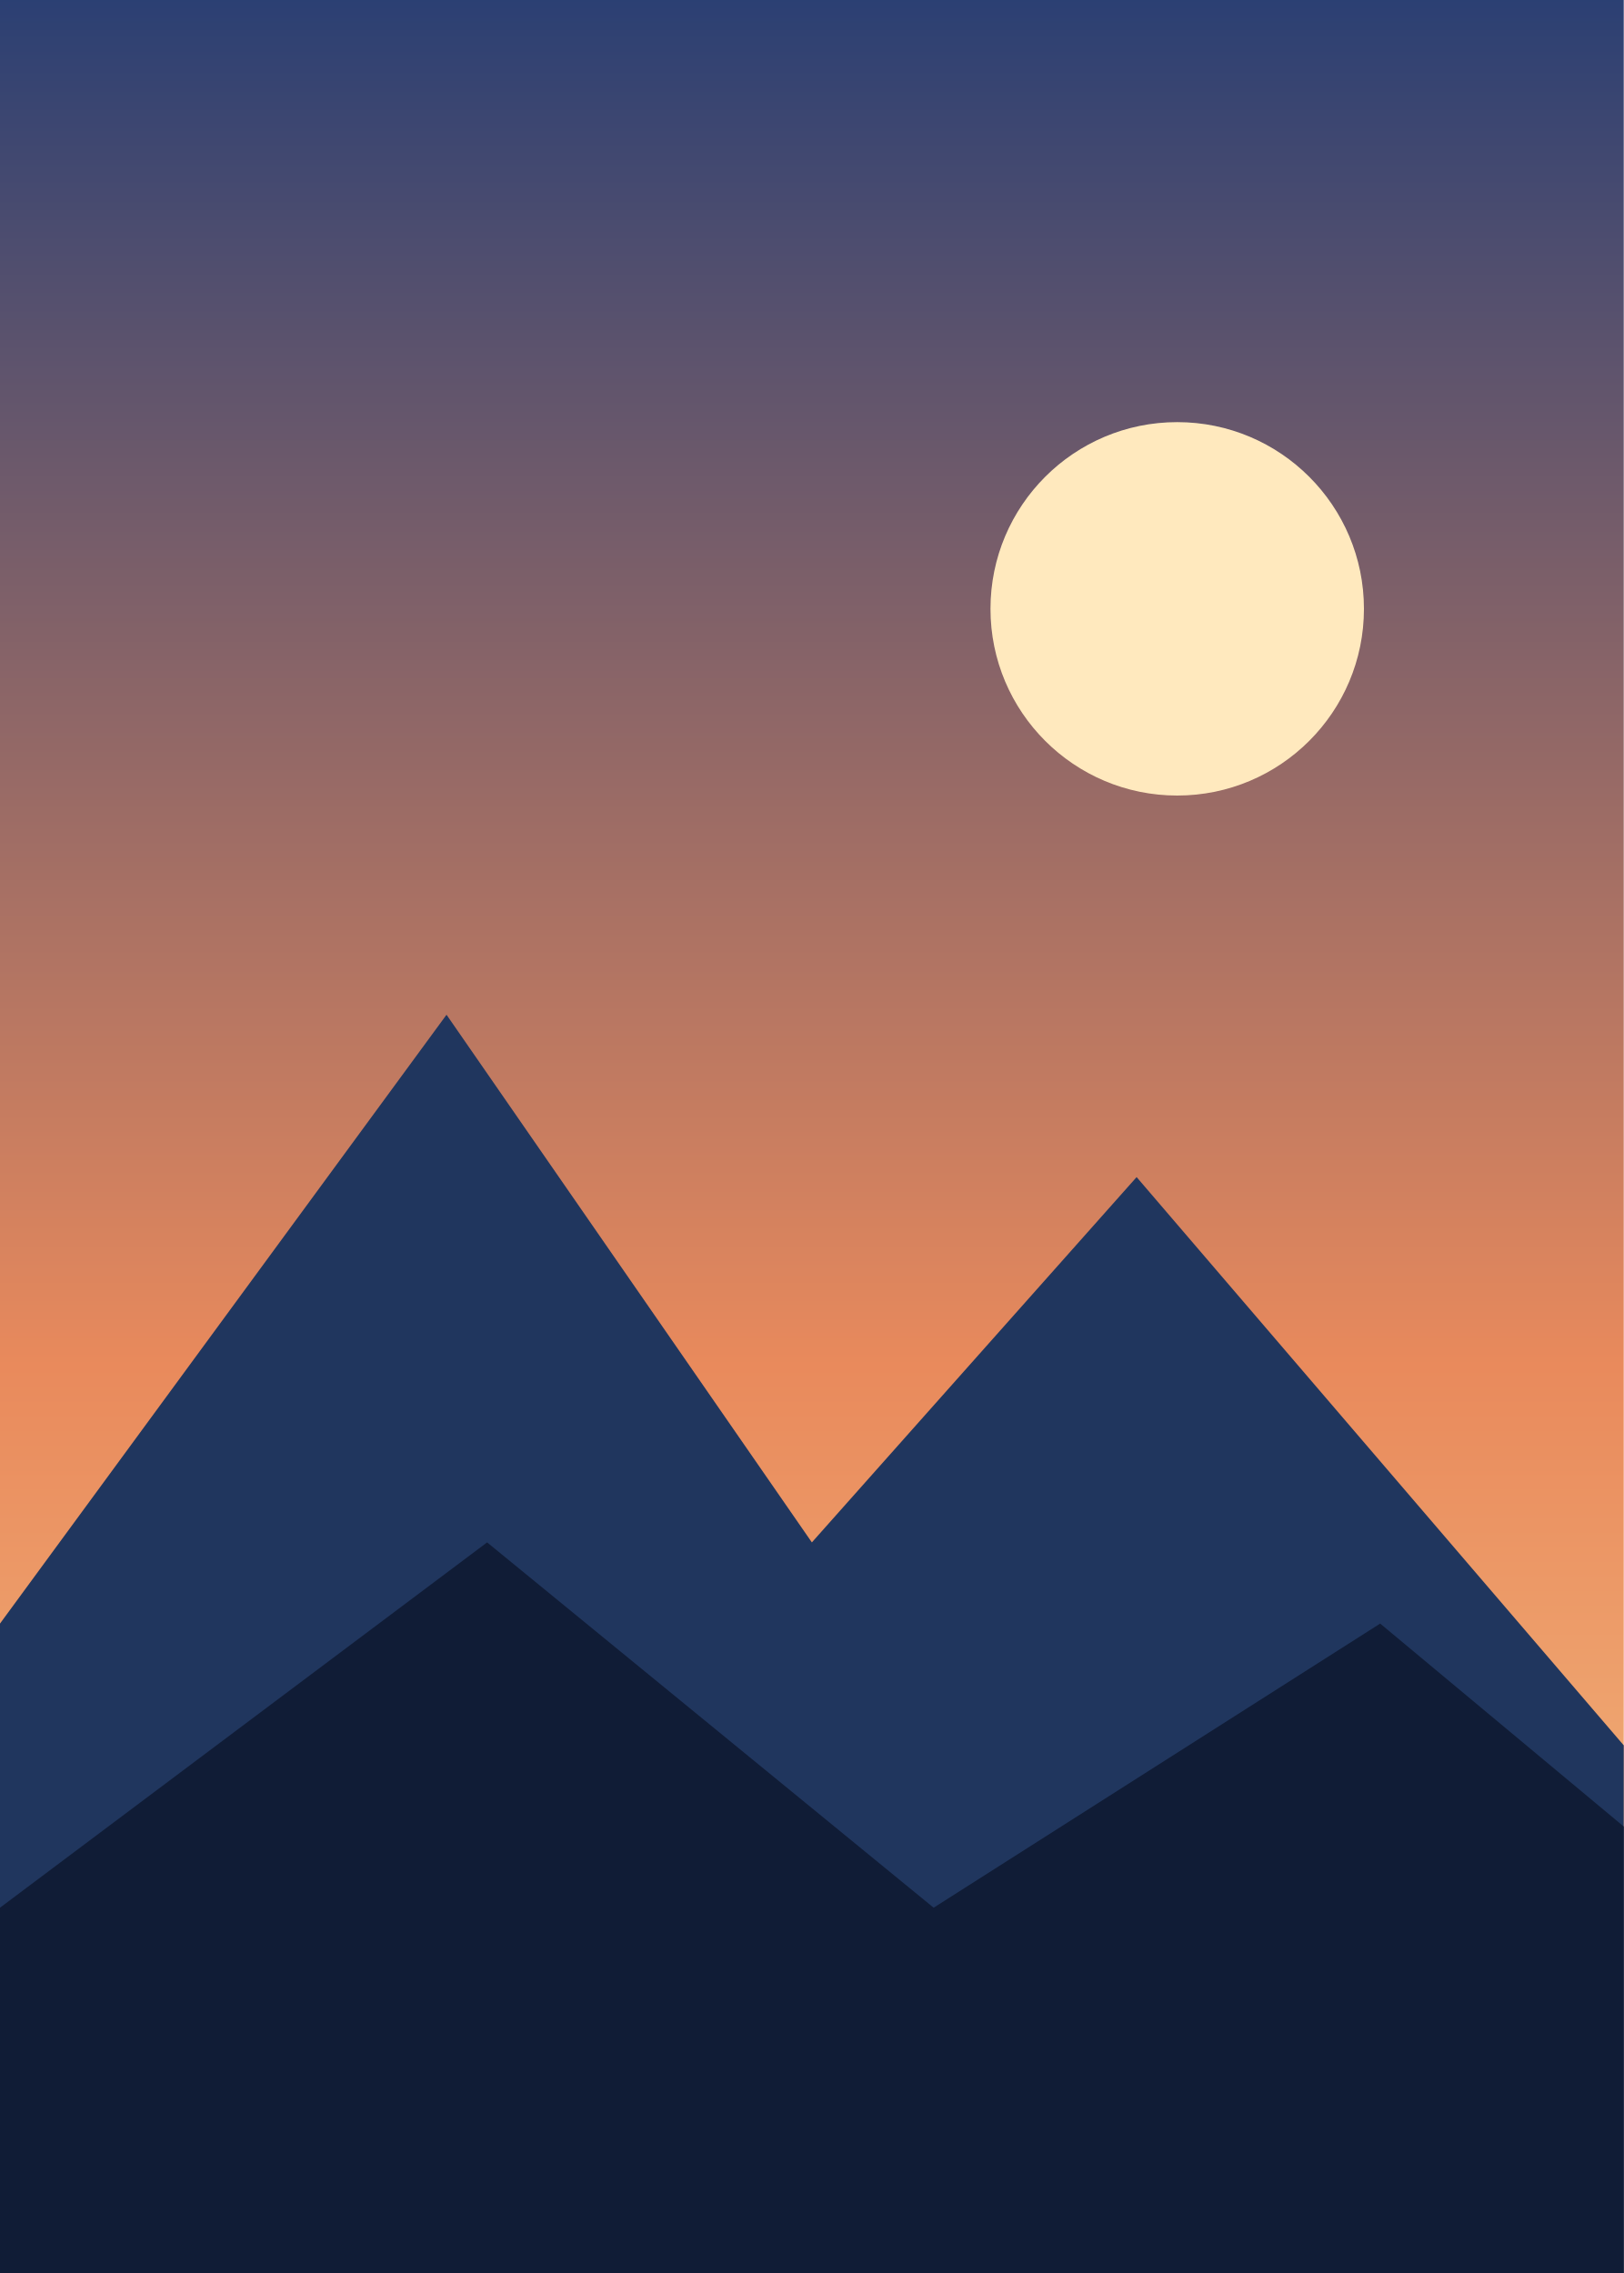
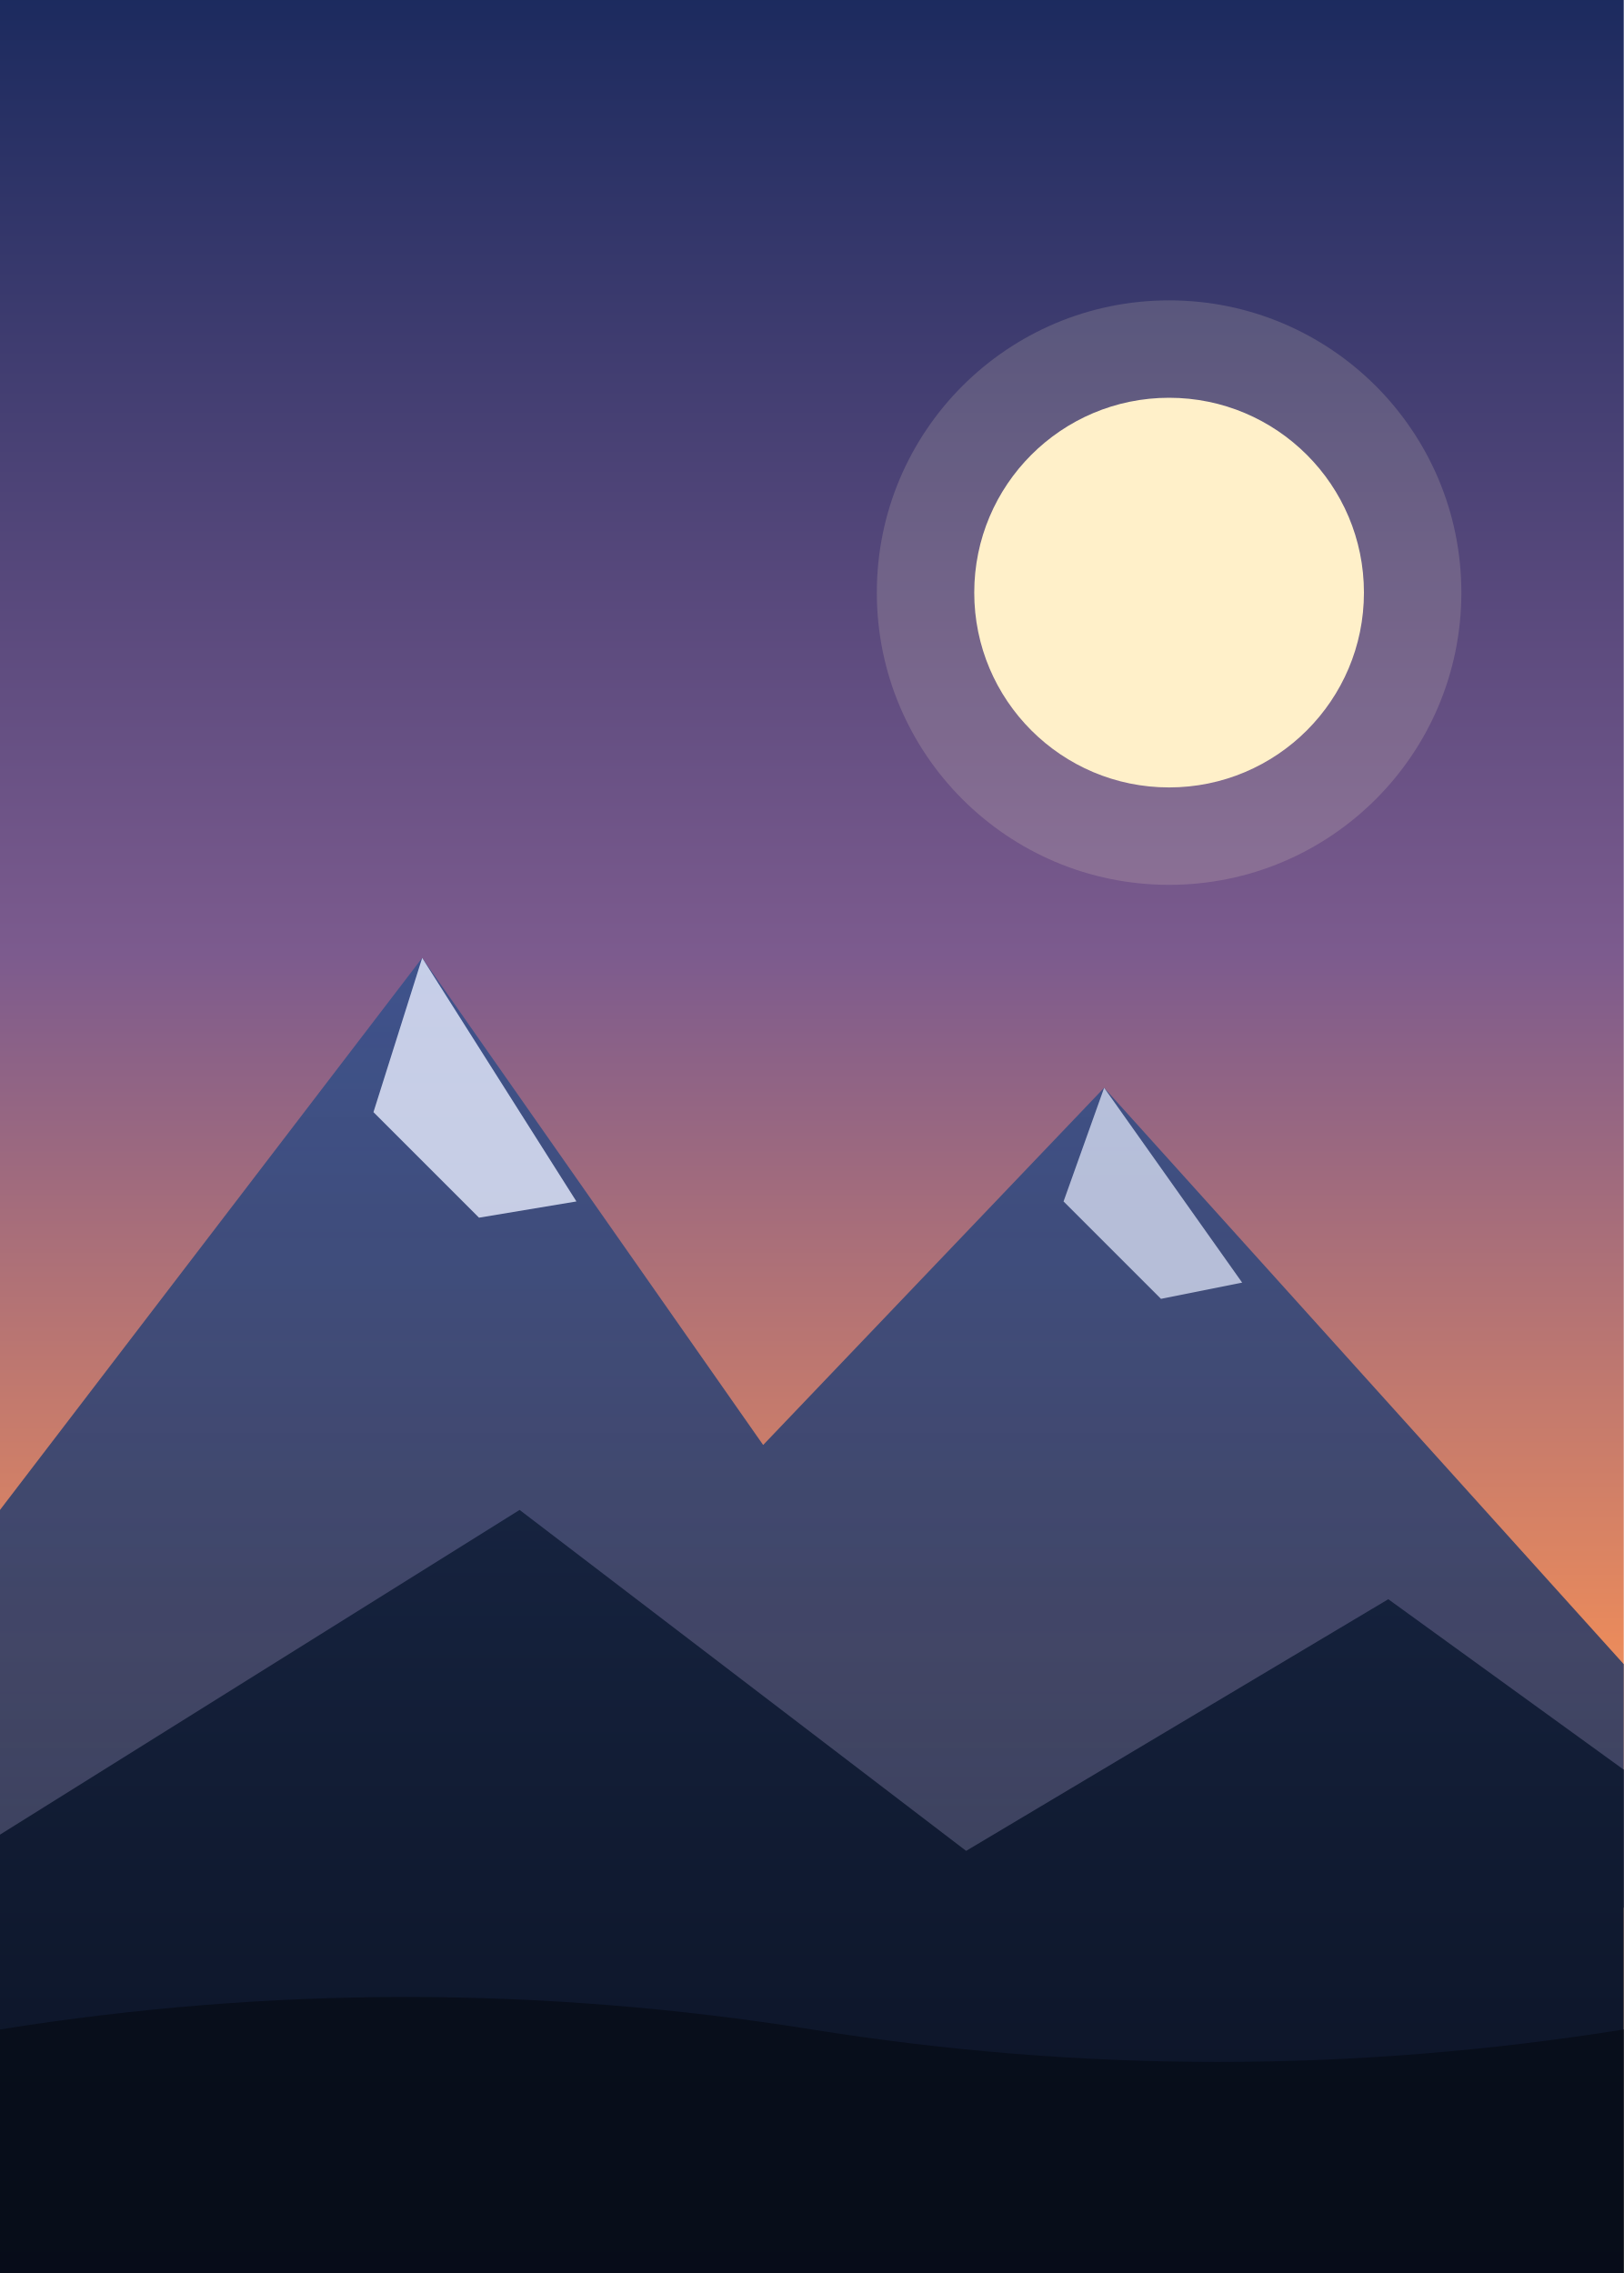
<svg xmlns="http://www.w3.org/2000/svg" viewBox="0 0 400 560" width="400" height="560">
  <defs>
-     <linearGradient id="s" x1="0" y1="0" x2="0" y2="1">
-       <stop offset="0" stop-color="#2A3F73" />
-       <stop offset="0.6" stop-color="#E98A5C" />
-       <stop offset="1" stop-color="#F6C98A" />
+     <linearGradient id="rs" x1="0" y1="0" x2="0" y2="1">
+       <stop offset="0" stop-color="#1B2A5E" />
+       <stop offset="0.42" stop-color="#7C5B8E" />
+       <stop offset="0.72" stop-color="#E98A5C" />
+       <stop offset="1" stop-color="#F9D9A2" />
+     </linearGradient>
+     <linearGradient id="rf" x1="0" y1="0" x2="0" y2="1">
+       <stop offset="0" stop-color="#33518C" />
+       <stop offset="1" stop-color="#1E3059" />
+     </linearGradient>
+     <linearGradient id="rn" x1="0" y1="0" x2="0" y2="1">
+       <stop offset="0" stop-color="#16233F" />
+       <stop offset="1" stop-color="#0A1122" />
    </linearGradient>
  </defs>
-   <rect width="400" height="560" fill="url(#s)" />
-   <circle cx="290" cy="150" r="46" fill="#FFE9BE" />
-   <path d="M0 400 L110 250 L200 380 L280 290 L400 430 L400 560 L0 560 Z" fill="#20365E" />
-   <path d="M0 470 L120 380 L230 470 L340 400 L400 450 L400 560 L0 560 Z" fill="#101C36" />
+   <rect width="400" height="560" fill="url(#rs)" />
+   <circle cx="288" cy="146" r="48" fill="#FFF0C9" />
+   <circle cx="288" cy="146" r="72" fill="#FFF0C9" opacity="0.16" />
+   <path d="M0 372 L104 236 L188 356 L272 268 L400 410 L400 470 L0 470 Z" fill="url(#rf)" opacity="0.85" />
+   <path d="M104 236 L142 296 L118 300 L92 274 Z" fill="#E8EEFF" opacity="0.8" />
+   <path d="M272 268 L306 316 L286 320 L262 296 Z" fill="#E8EEFF" opacity="0.7" />
+   <path d="M0 452 L128 372 L238 456 L342 394 L400 436 L400 560 L0 560 Z" fill="url(#rn)" />
+   <path d="M0 500 Q100 484 200 500 T400 500 L400 560 L0 560 Z" fill="#060B16" opacity="0.75" />
</svg>
